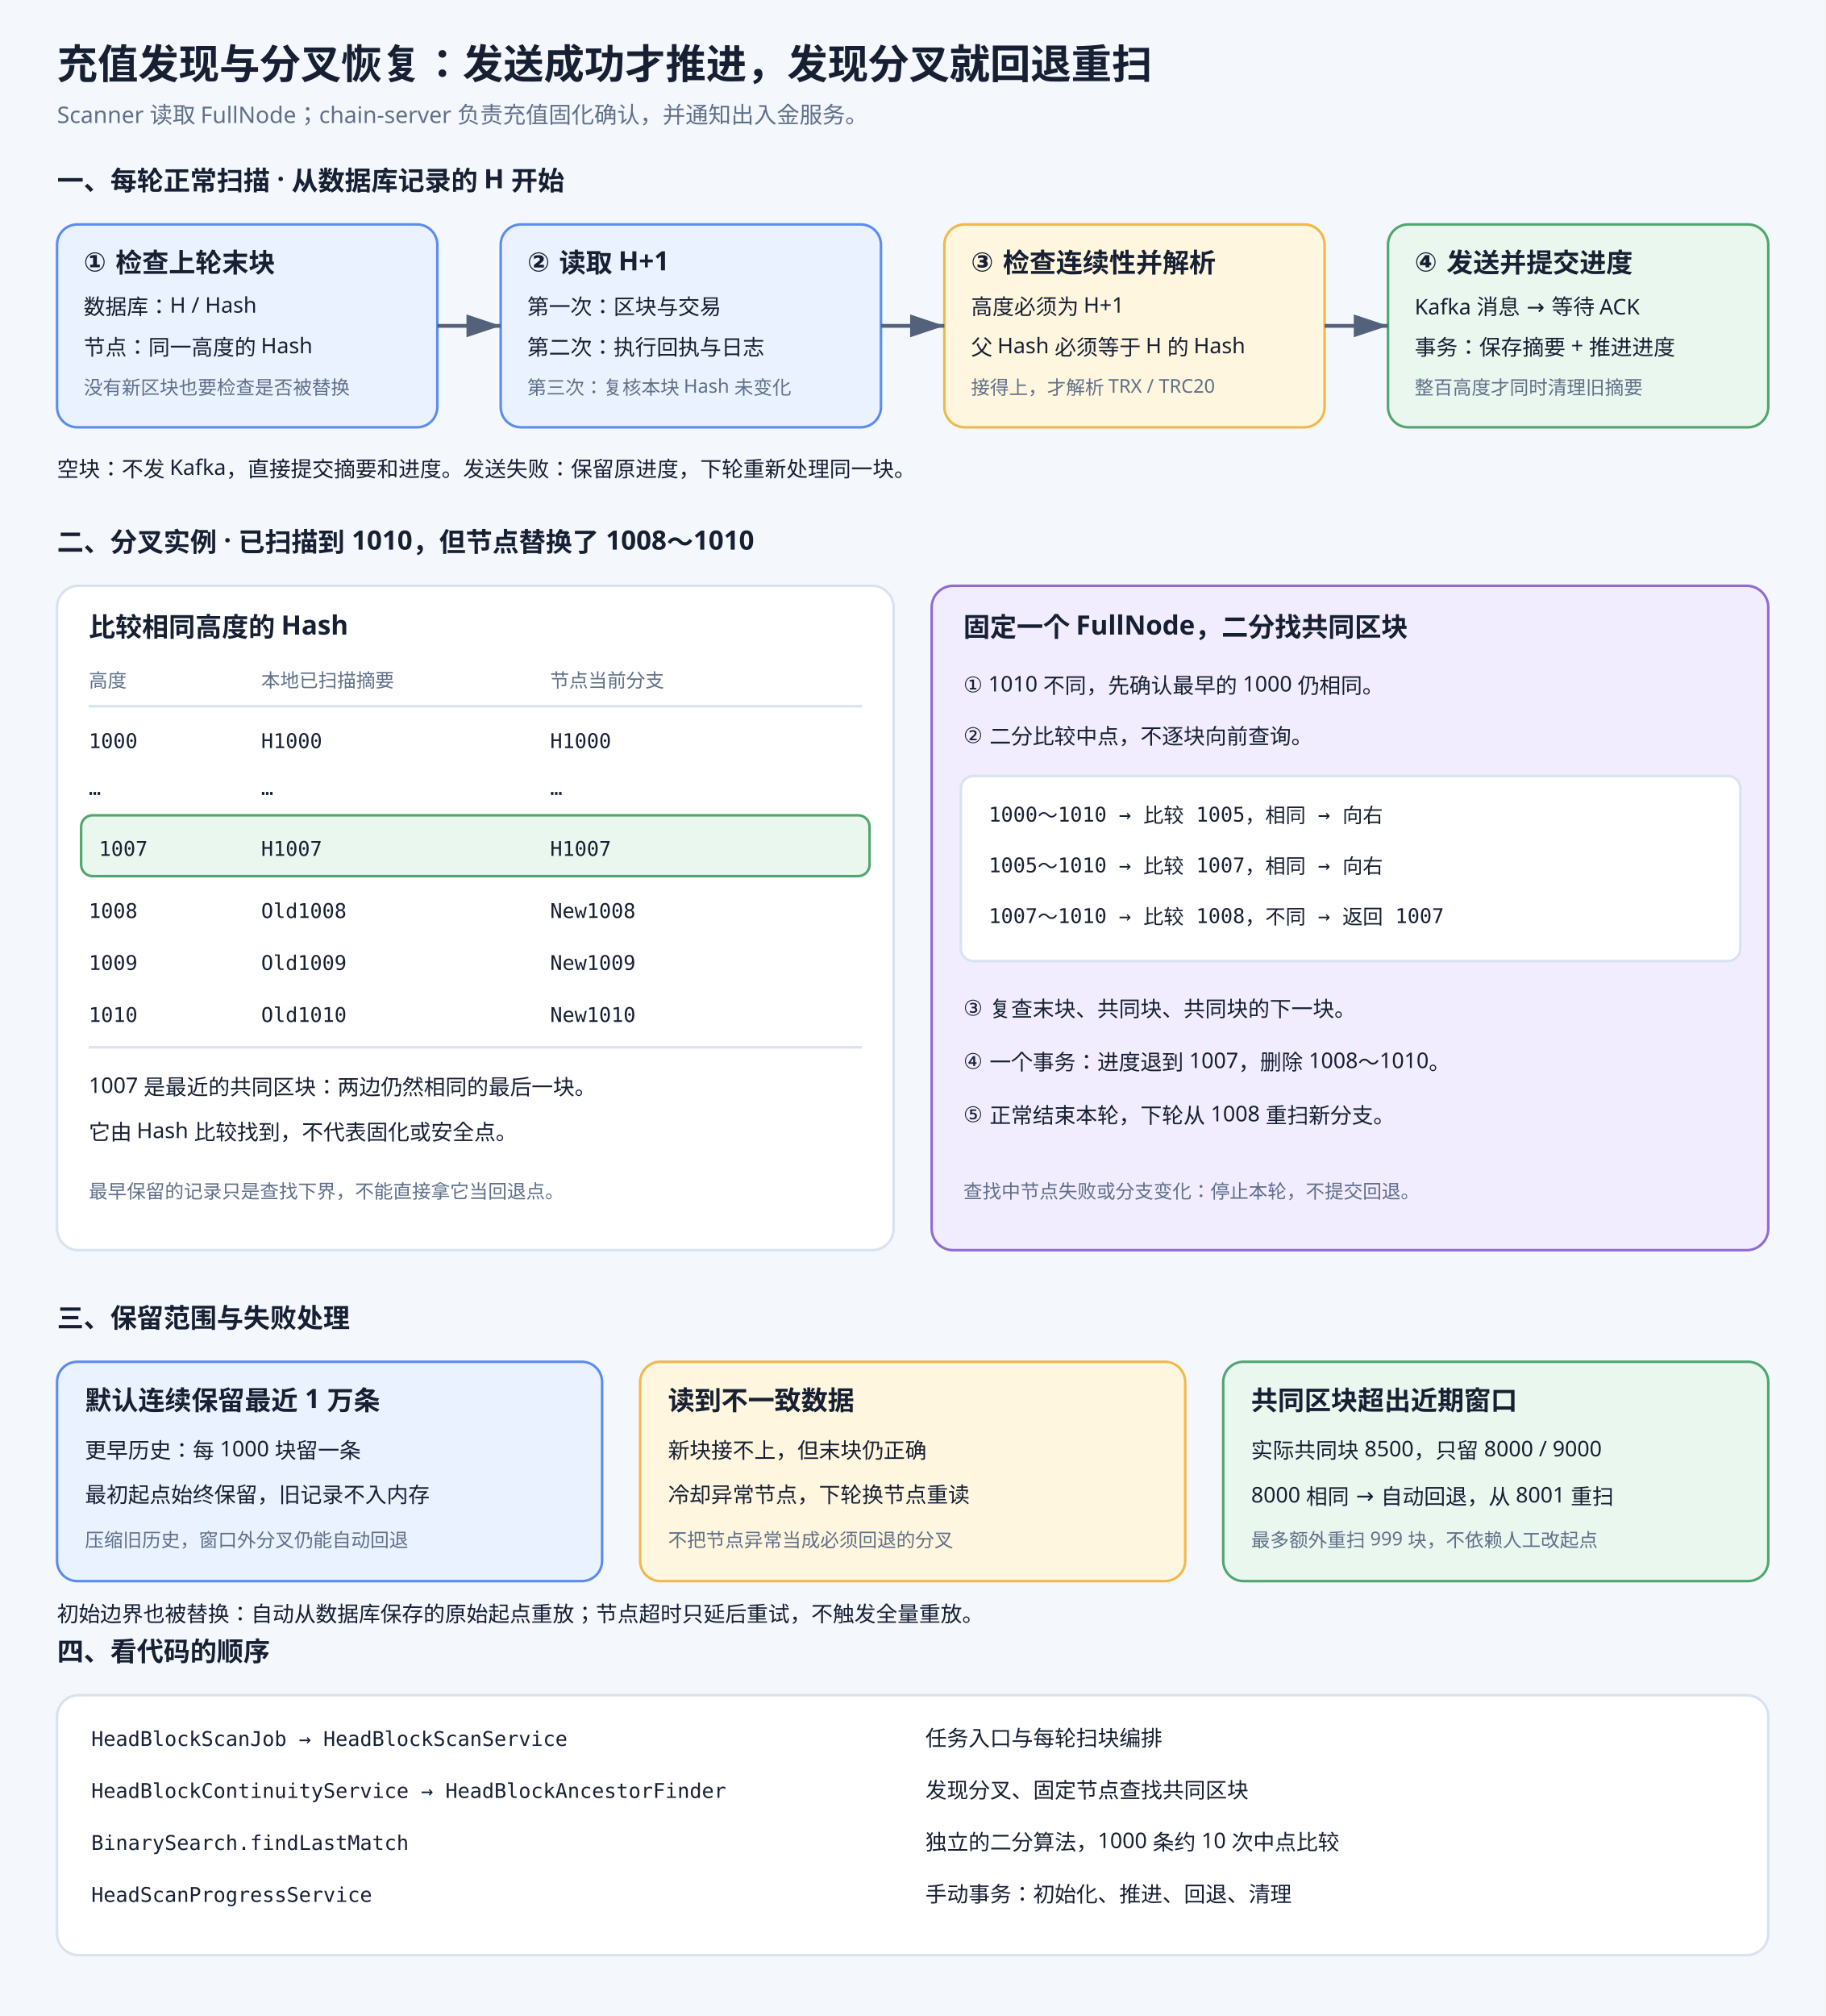
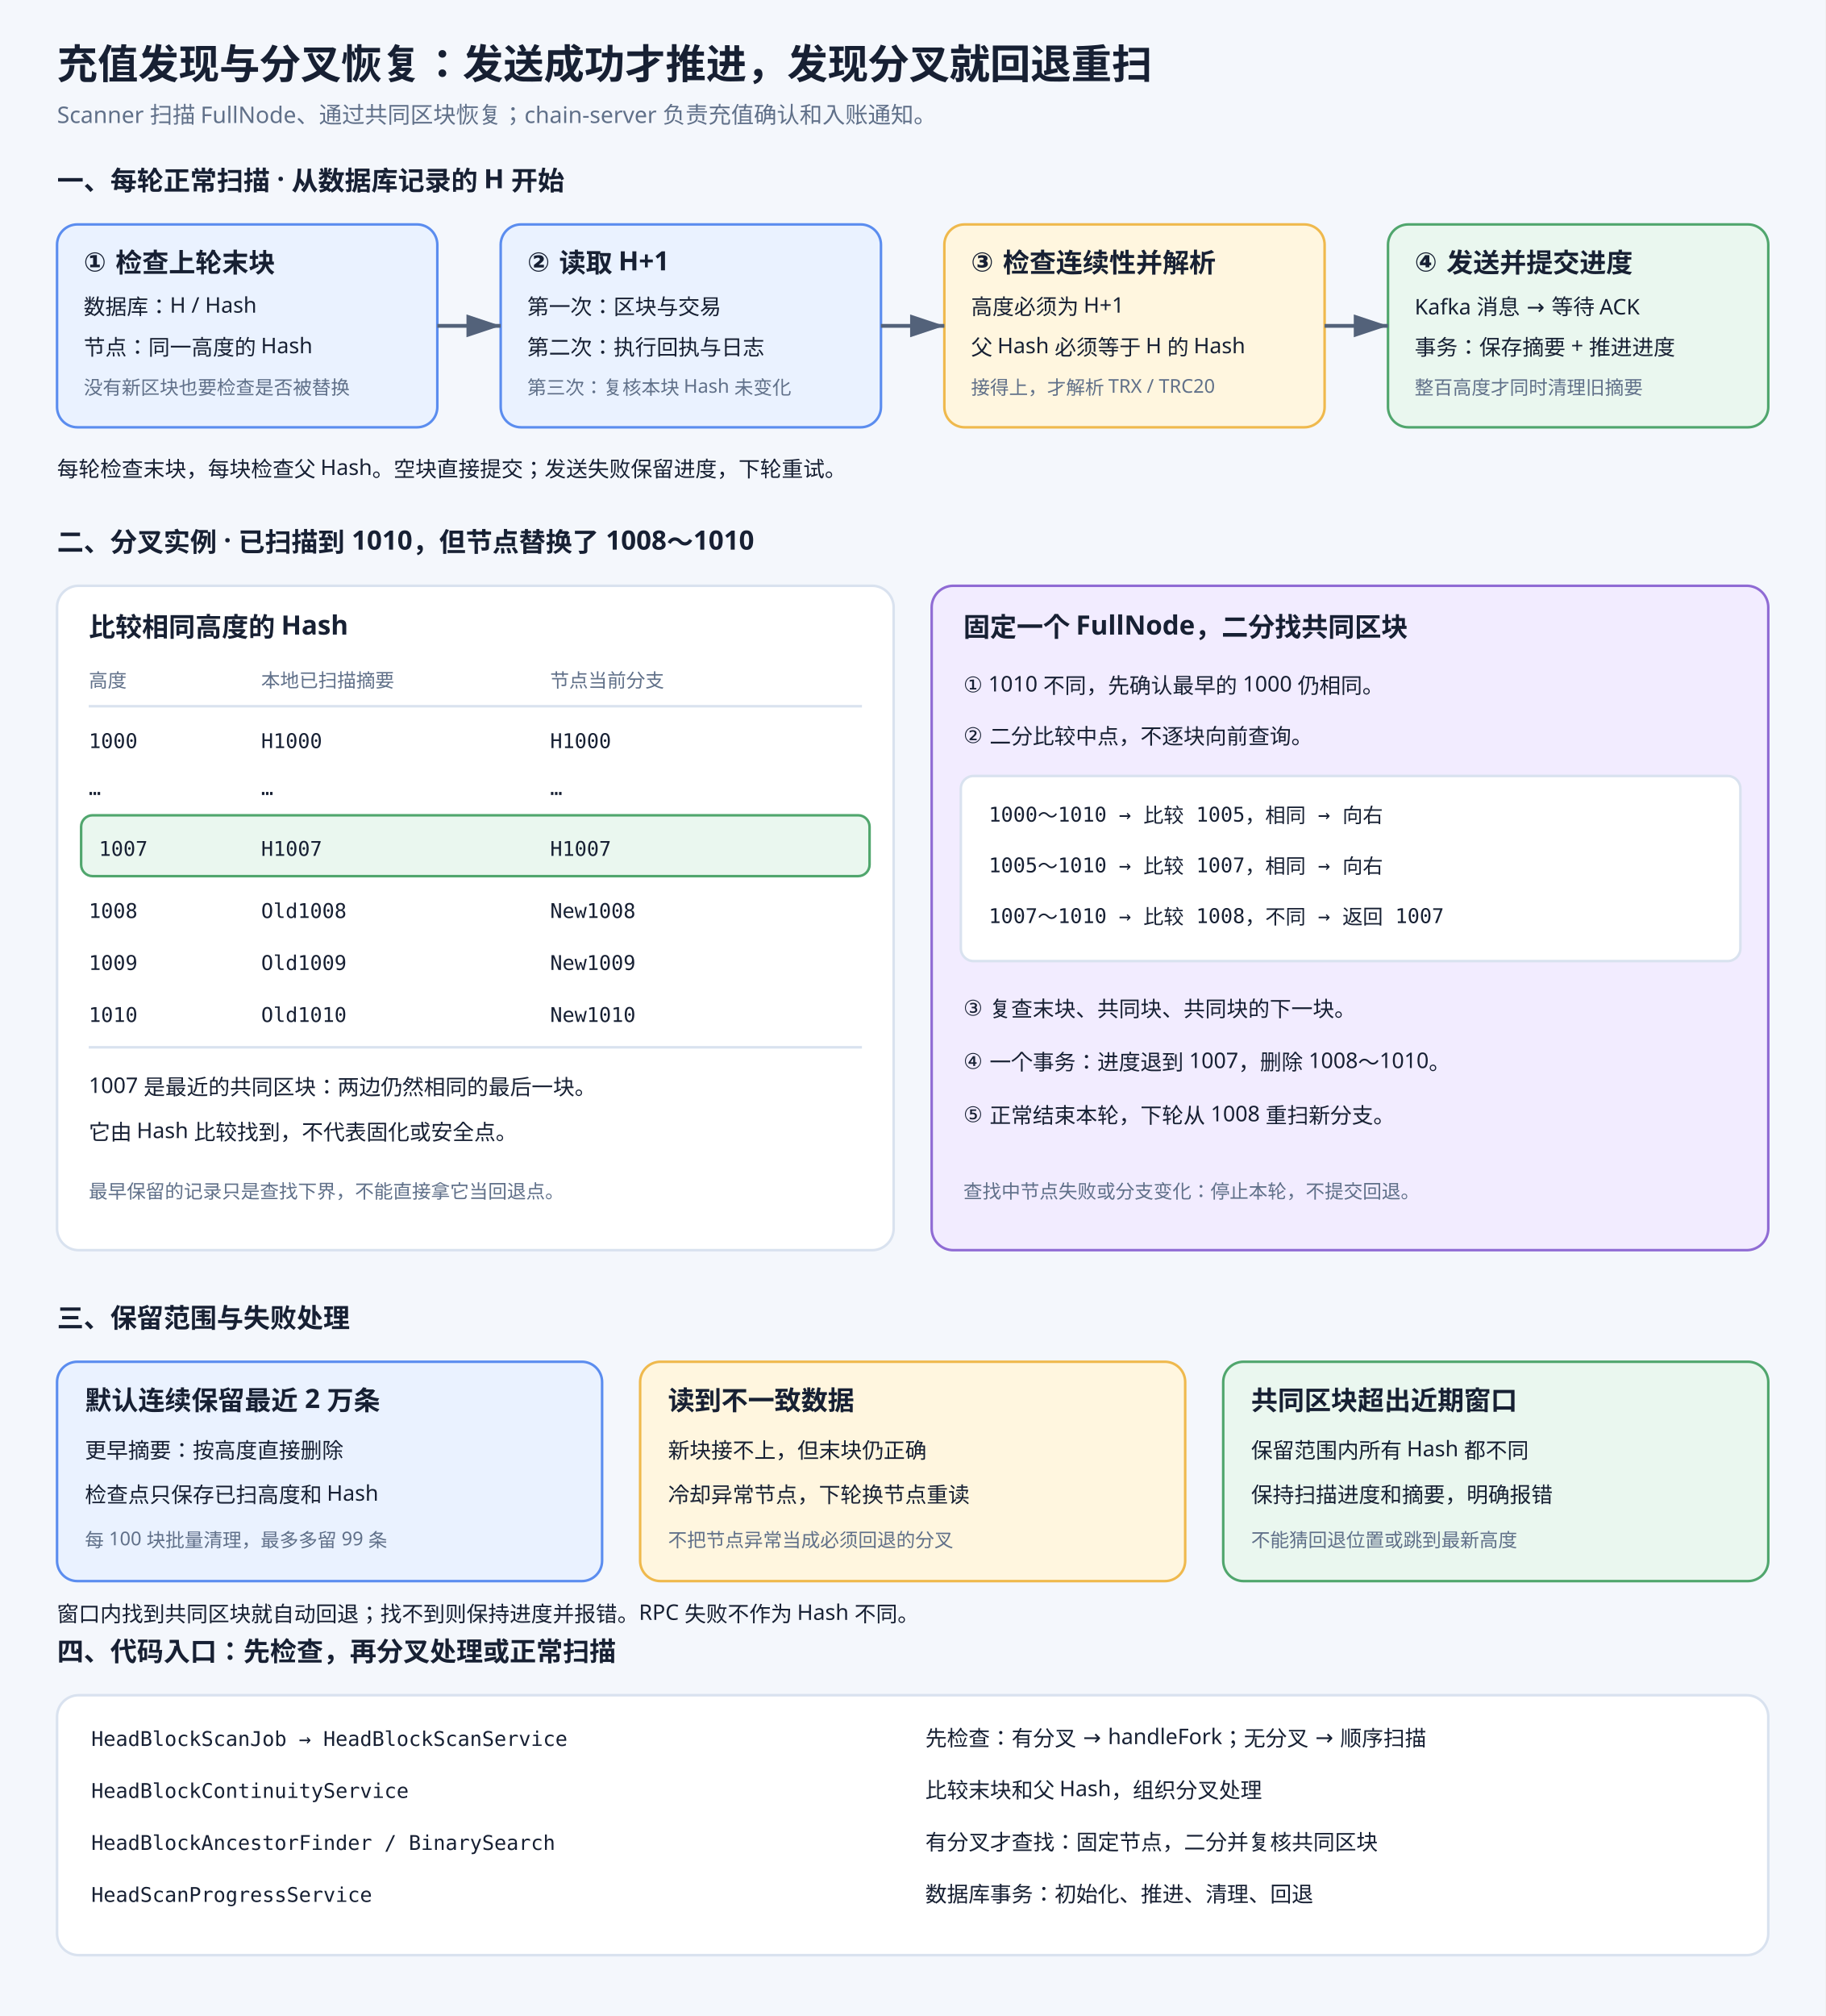
<svg xmlns="http://www.w3.org/2000/svg" width="1440" height="1590" viewBox="0 0 1440 1590">
  <defs>
    <marker id="arrow" markerWidth="10" markerHeight="10" refX="9" refY="3" orient="auto">
      <path d="M0 0v6l9-3z" fill="#53627a" />
    </marker>
    <style>
      text{font-family:"PingFang SC","Microsoft YaHei",sans-serif;fill:#172033}
      .title{font-size:32px;font-weight:700}.subtitle{font-size:18px;fill:#607089}
      .heading{font-size:21px;font-weight:700}.body{font-size:17px}.small{font-size:15px;fill:#607089}
      .mono{font-family:"SFMono-Regular","Menlo",monospace;font-size:16px}
      .card{fill:#fff;stroke:#d9e2ef;stroke-width:2}.blue{fill:#eaf2ff;stroke:#5b8def;stroke-width:2}
      .green{fill:#eaf7ef;stroke:#50a66d;stroke-width:2}.yellow{fill:#fff6df;stroke:#efb94d;stroke-width:2}
      .red{fill:#ffedf0;stroke:#da6b7a;stroke-width:2}.purple{fill:#f2ecff;stroke:#8f6bd4;stroke-width:2}
      .flow{stroke:#53627a;stroke-width:3;fill:none;marker-end:url(#arrow)}
      .line{stroke:#d9e2ef;stroke-width:2}
    </style>
  </defs>
  <rect width="1440" height="1590" fill="#f4f7fc" />
  <text x="45" y="62" class="title">充值发现与分叉恢复：发送成功才推进，发现分叉就回退重扫</text>
-   <text x="45" y="97" class="subtitle">Scanner 读取 FullNode；chain-server 负责充值固化确认，并通知出入金服务。</text>
+   <text x="45" y="97" class="subtitle">Scanner 扫描 FullNode、通过共同区块恢复；chain-server 负责充值确认和入账通知。</text>
  <text x="45" y="150" class="heading">一、每轮正常扫描 · 从数据库记录的 H 开始</text>
  <rect x="45" y="177" width="300" height="160" rx="16" class="blue" />
  <text x="66" y="214" class="heading">① 检查上轮末块</text>
  <text x="66" y="248" class="body">数据库：H / Hash</text>
  <text x="66" y="280" class="body">节点：同一高度的 Hash</text>
  <text x="66" y="311" class="small">没有新区块也要检查是否被替换</text>
  <rect x="395" y="177" width="300" height="160" rx="16" class="blue" />
  <text x="416" y="214" class="heading">② 读取 H+1</text>
  <text x="416" y="248" class="body">第一次：区块与交易</text>
  <text x="416" y="280" class="body">第二次：执行回执与日志</text>
  <text x="416" y="311" class="small">第三次：复核本块 Hash 未变化</text>
  <rect x="745" y="177" width="300" height="160" rx="16" class="yellow" />
  <text x="766" y="214" class="heading">③ 检查连续性并解析</text>
  <text x="766" y="248" class="body">高度必须为 H+1</text>
  <text x="766" y="280" class="body">父 Hash 必须等于 H 的 Hash</text>
  <text x="766" y="311" class="small">接得上，才解析 TRX / TRC20</text>
  <rect x="1095" y="177" width="300" height="160" rx="16" class="green" />
  <text x="1116" y="214" class="heading">④ 发送并提交进度</text>
  <text x="1116" y="248" class="body">Kafka 消息 → 等待 ACK</text>
  <text x="1116" y="280" class="body">事务：保存摘要 + 推进进度</text>
  <text x="1116" y="311" class="small">整百高度才同时清理旧摘要</text>
  <path d="M345 257H395" class="flow" />
  <path d="M695 257H745" class="flow" />
  <path d="M1045 257H1095" class="flow" />
-   <text x="45" y="376" class="body">空块：不发 Kafka，直接提交摘要和进度。发送失败：保留原进度，下轮重新处理同一块。</text>
+   <text x="45" y="376" class="body">每轮检查末块，每块检查父 Hash。空块直接提交；发送失败保留进度，下轮重试。</text>
  <text x="45" y="435" class="heading">二、分叉实例 · 已扫描到 1010，但节点替换了 1008～1010</text>
  <rect x="45" y="462" width="660" height="524" rx="17" class="card" />
  <text x="70" y="502" class="heading">比较相同高度的 Hash</text>
  <text x="70" y="542" class="small">高度</text>
  <text x="206" y="542" class="small">本地已扫描摘要</text>
  <text x="434" y="542" class="small">节点当前分支</text>
  <line x1="70" y1="557" x2="680" y2="557" class="line" />
  <text x="70" y="590" class="mono">1000</text>
  <text x="206" y="590" class="mono">H1000</text>
  <text x="434" y="590" class="mono">H1000</text>
  <text x="70" y="627" class="mono">…</text>
  <text x="206" y="627" class="mono">…</text>
  <text x="434" y="627" class="mono">…</text>
  <rect x="64" y="643" width="622" height="48" rx="9" class="green" />
  <text x="78" y="675" class="mono">1007</text>
  <text x="206" y="675" class="mono">H1007</text>
  <text x="434" y="675" class="mono">H1007</text>
  <text x="70" y="724" class="mono">1008</text>
  <text x="206" y="724" class="mono">Old1008</text>
  <text x="434" y="724" class="mono">New1008</text>
  <text x="70" y="765" class="mono">1009</text>
  <text x="206" y="765" class="mono">Old1009</text>
  <text x="434" y="765" class="mono">New1009</text>
  <text x="70" y="806" class="mono">1010</text>
  <text x="206" y="806" class="mono">Old1010</text>
  <text x="434" y="806" class="mono">New1010</text>
  <line x1="70" y1="826" x2="680" y2="826" class="line" />
  <text x="70" y="862" class="body">1007 是最近的共同区块：两边仍然相同的最后一块。</text>
  <text x="70" y="899" class="body">它由 Hash 比较找到，不代表固化或安全点。</text>
  <text x="70" y="945" class="small">最早保留的记录只是查找下界，不能直接拿它当回退点。</text>
  <rect x="735" y="462" width="660" height="524" rx="17" class="purple" />
  <text x="760" y="502" class="heading">固定一个 FullNode，二分找共同区块</text>
  <text x="760" y="546" class="body">① 1010 不同，先确认最早的 1000 仍相同。</text>
  <text x="760" y="586" class="body">② 二分比较中点，不逐块向前查询。</text>
  <rect x="758" y="612" width="615" height="146" rx="10" class="card" />
  <text x="780" y="648" class="mono">1000～1010 → 比较 1005，相同 → 向右</text>
  <text x="780" y="688" class="mono">1005～1010 → 比较 1007，相同 → 向右</text>
  <text x="780" y="728" class="mono">1007～1010 → 比较 1008，不同 → 返回 1007</text>
  <text x="760" y="801" class="body">③ 复查末块、共同块、共同块的下一块。</text>
  <text x="760" y="843" class="body">④ 一个事务：进度退到 1007，删除 1008～1010。</text>
  <text x="760" y="885" class="body">⑤ 正常结束本轮，下轮从 1008 重扫新分支。</text>
  <text x="760" y="945" class="small">查找中节点失败或分支变化：停止本轮，不提交回退。</text>
  <text x="45" y="1047" class="heading">三、保留范围与失败处理</text>
  <rect x="45" y="1074" width="430" height="173" rx="16" class="blue" />
-   <text x="67" y="1112" class="heading">默认连续保留最近 1 万条</text>
-   <text x="67" y="1150" class="body">更早历史：每 1000 块留一条</text>
-   <text x="67" y="1185" class="body">最初起点始终保留，旧记录不入内存</text>
-   <text x="67" y="1220" class="small">压缩旧历史，窗口外分叉仍能自动回退</text>
+   <text x="67" y="1112" class="heading">默认连续保留最近 2 万条</text>
+   <text x="67" y="1150" class="body">更早摘要：按高度直接删除</text>
+   <text x="67" y="1185" class="body">检查点只保存已扫高度和 Hash</text>
+   <text x="67" y="1220" class="small">每 100 块批量清理，最多多留 99 条</text>
  <rect x="505" y="1074" width="430" height="173" rx="16" class="yellow" />
  <text x="527" y="1112" class="heading">读到不一致数据</text>
  <text x="527" y="1150" class="body">新块接不上，但末块仍正确</text>
  <text x="527" y="1185" class="body">冷却异常节点，下轮换节点重读</text>
  <text x="527" y="1220" class="small">不把节点异常当成必须回退的分叉</text>
  <rect x="965" y="1074" width="430" height="173" rx="16" class="green" />
  <text x="987" y="1112" class="heading">共同区块超出近期窗口</text>
-   <text x="987" y="1150" class="body">实际共同块 8500，只留 8000 / 9000</text>
-   <text x="987" y="1185" class="body">8000 相同 → 自动回退，从 8001 重扫</text>
-   <text x="987" y="1220" class="small">最多额外重扫 999 块，不依赖人工改起点</text>
-   <text x="45" y="1279" class="body">初始边界也被替换：自动从数据库保存的原始起点重放；节点超时只延后重试，不触发全量重放。</text>
-   <text x="45" y="1310" class="heading">四、看代码的顺序</text>
+   <text x="987" y="1150" class="body">保留范围内所有 Hash 都不同</text>
+   <text x="987" y="1185" class="body">保持扫描进度和摘要，明确报错</text>
+   <text x="987" y="1220" class="small">不能猜回退位置或跳到最新高度</text>
+   <text x="45" y="1279" class="body">窗口内找到共同区块就自动回退；找不到则保持进度并报错。RPC 失败不作为 Hash 不同。</text>
+   <text x="45" y="1310" class="heading">四、代码入口：先检查，再分叉处理或正常扫描</text>
  <rect x="45" y="1337" width="1350" height="205" rx="17" class="card" />
  <text x="72" y="1377" class="mono">HeadBlockScanJob → HeadBlockScanService</text>
-   <text x="730" y="1377" class="body">任务入口与每轮扫块编排</text>
-   <text x="72" y="1418" class="mono">HeadBlockContinuityService → HeadBlockAncestorFinder</text>
-   <text x="730" y="1418" class="body">发现分叉、固定节点查找共同区块</text>
-   <text x="72" y="1459" class="mono">BinarySearch.findLastMatch</text>
-   <text x="730" y="1459" class="body">独立的二分算法，1000 条约 10 次中点比较</text>
+   <text x="730" y="1377" class="body">先检查：有分叉 → handleFork；无分叉 → 顺序扫描</text>
+   <text x="72" y="1418" class="mono">HeadBlockContinuityService</text>
+   <text x="730" y="1418" class="body">比较末块和父 Hash，组织分叉处理</text>
+   <text x="72" y="1459" class="mono">HeadBlockAncestorFinder / BinarySearch</text>
+   <text x="730" y="1459" class="body">有分叉才查找：固定节点，二分并复核共同区块</text>
  <text x="72" y="1500" class="mono">HeadScanProgressService</text>
-   <text x="730" y="1500" class="body">手动事务：初始化、推进、回退、清理</text>
+   <text x="730" y="1500" class="body">数据库事务：初始化、推进、清理、回退</text>
</svg>
